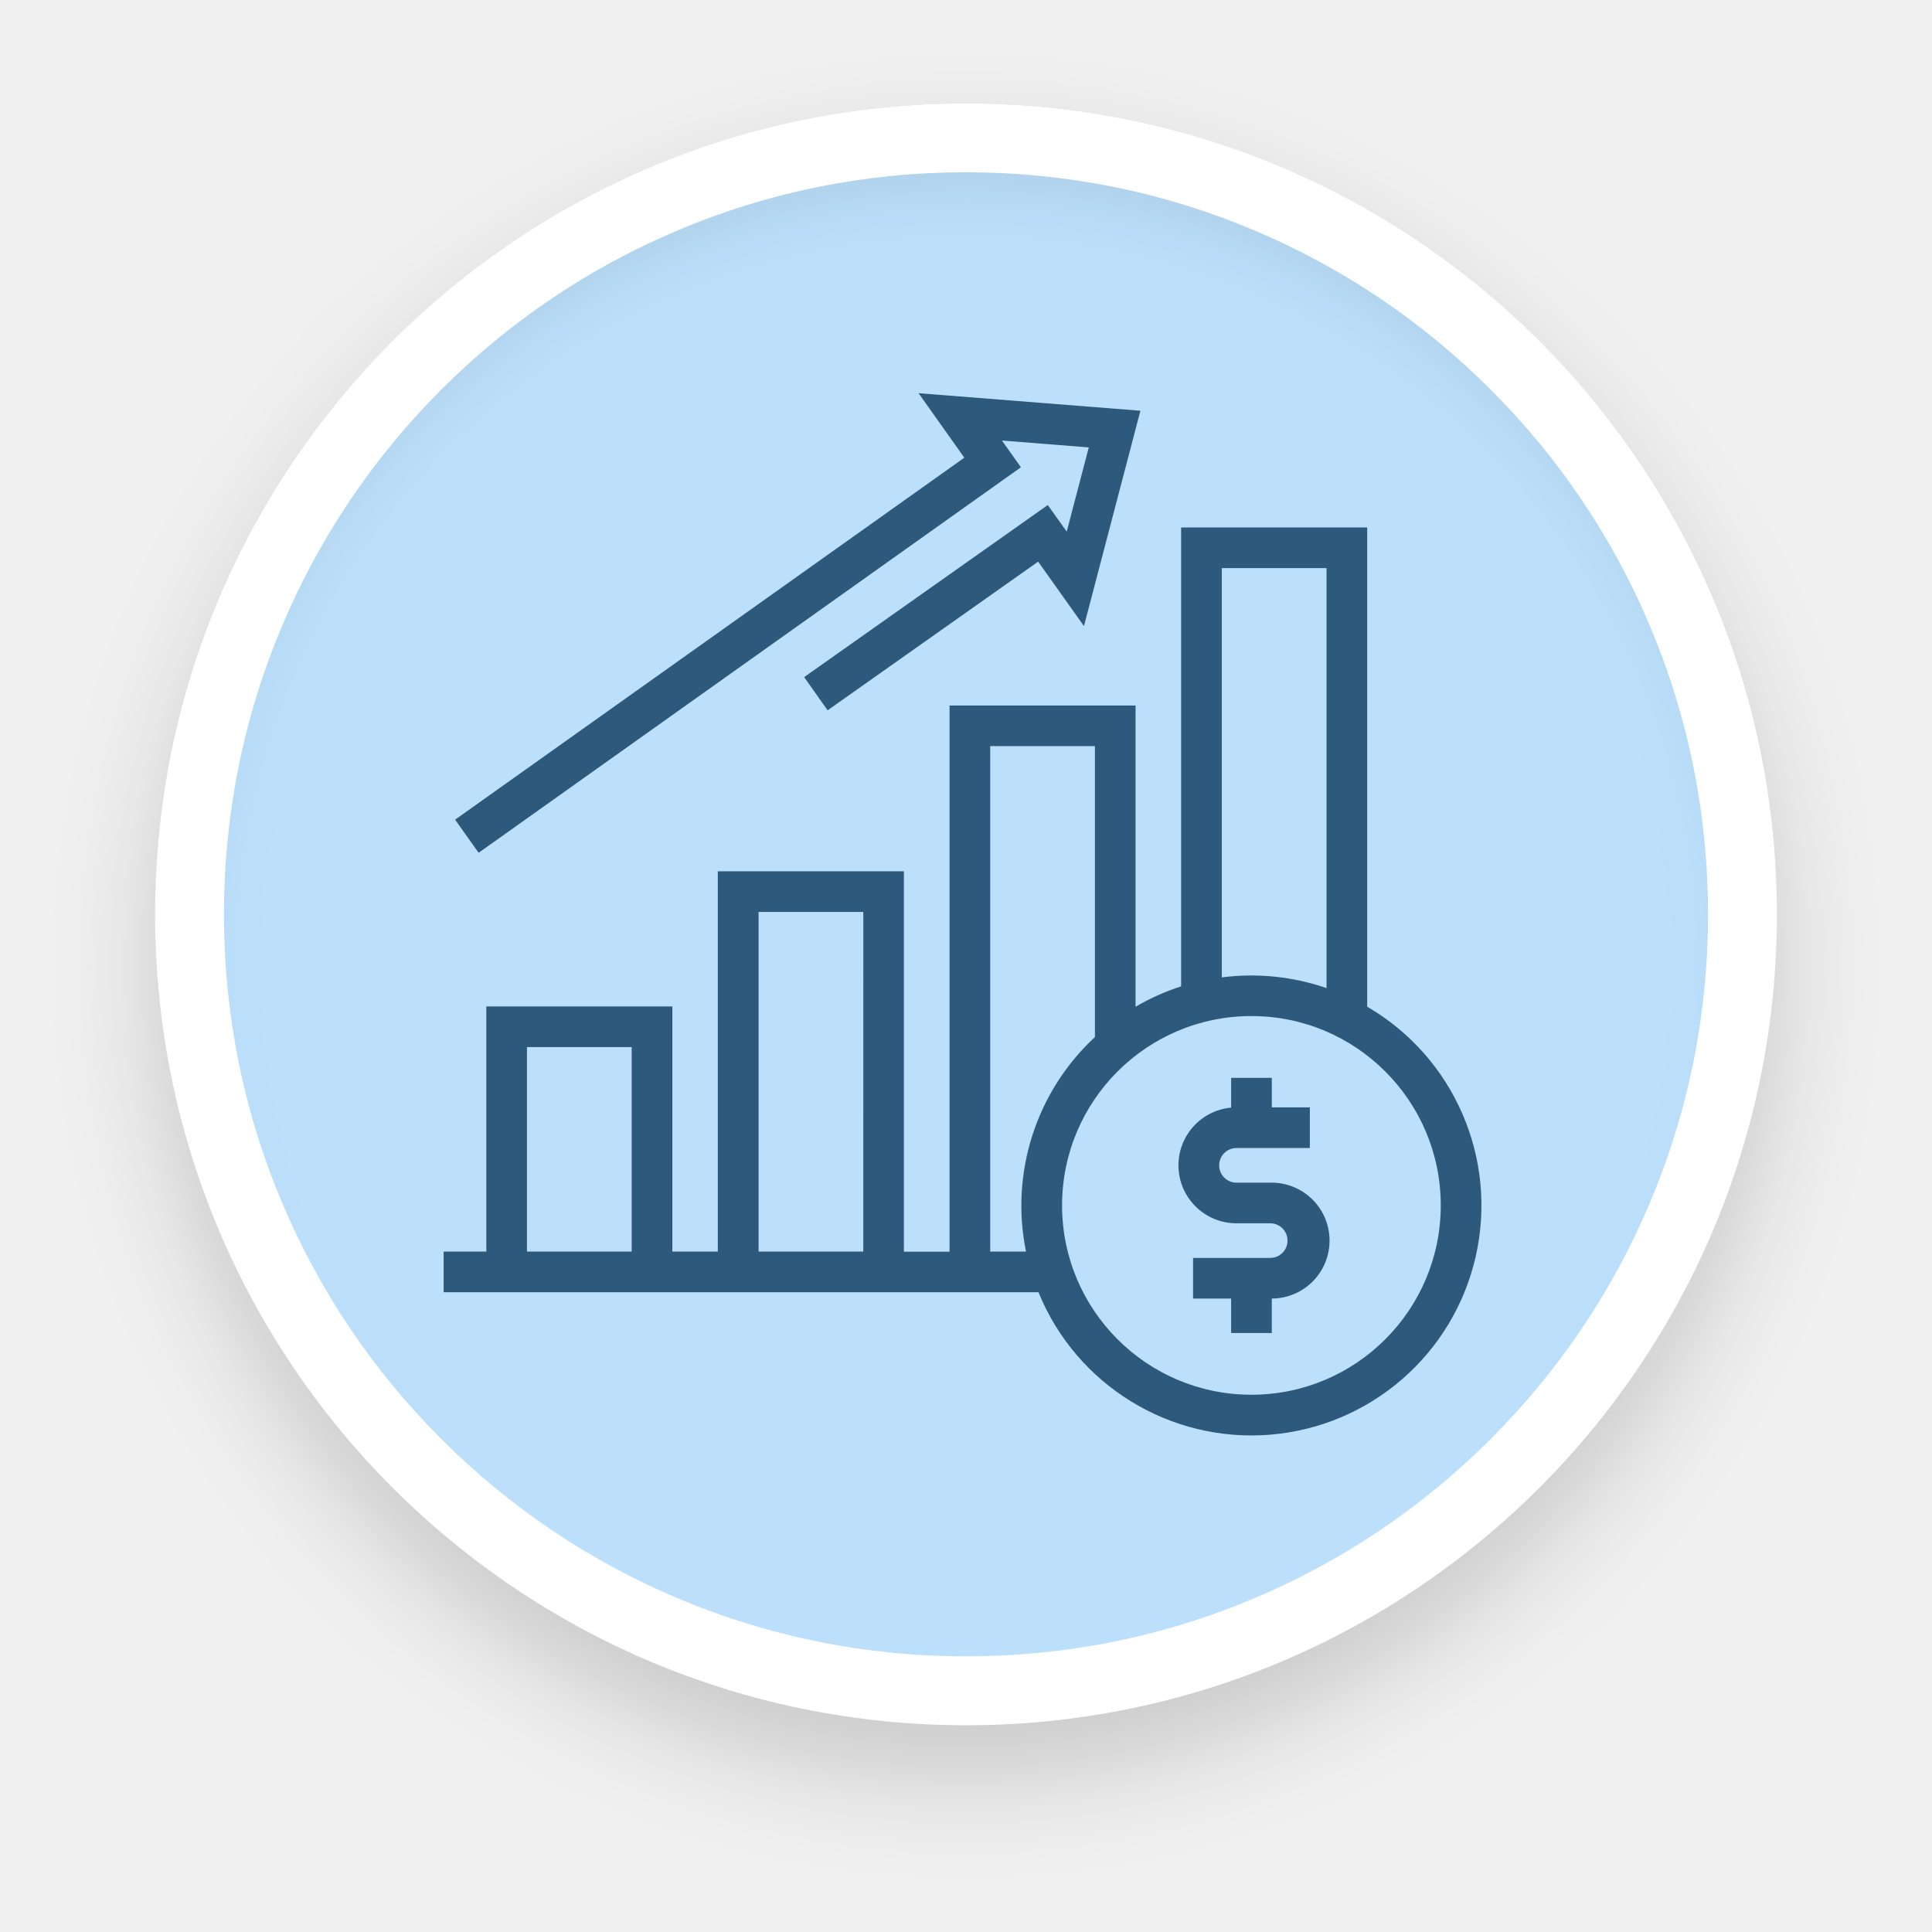
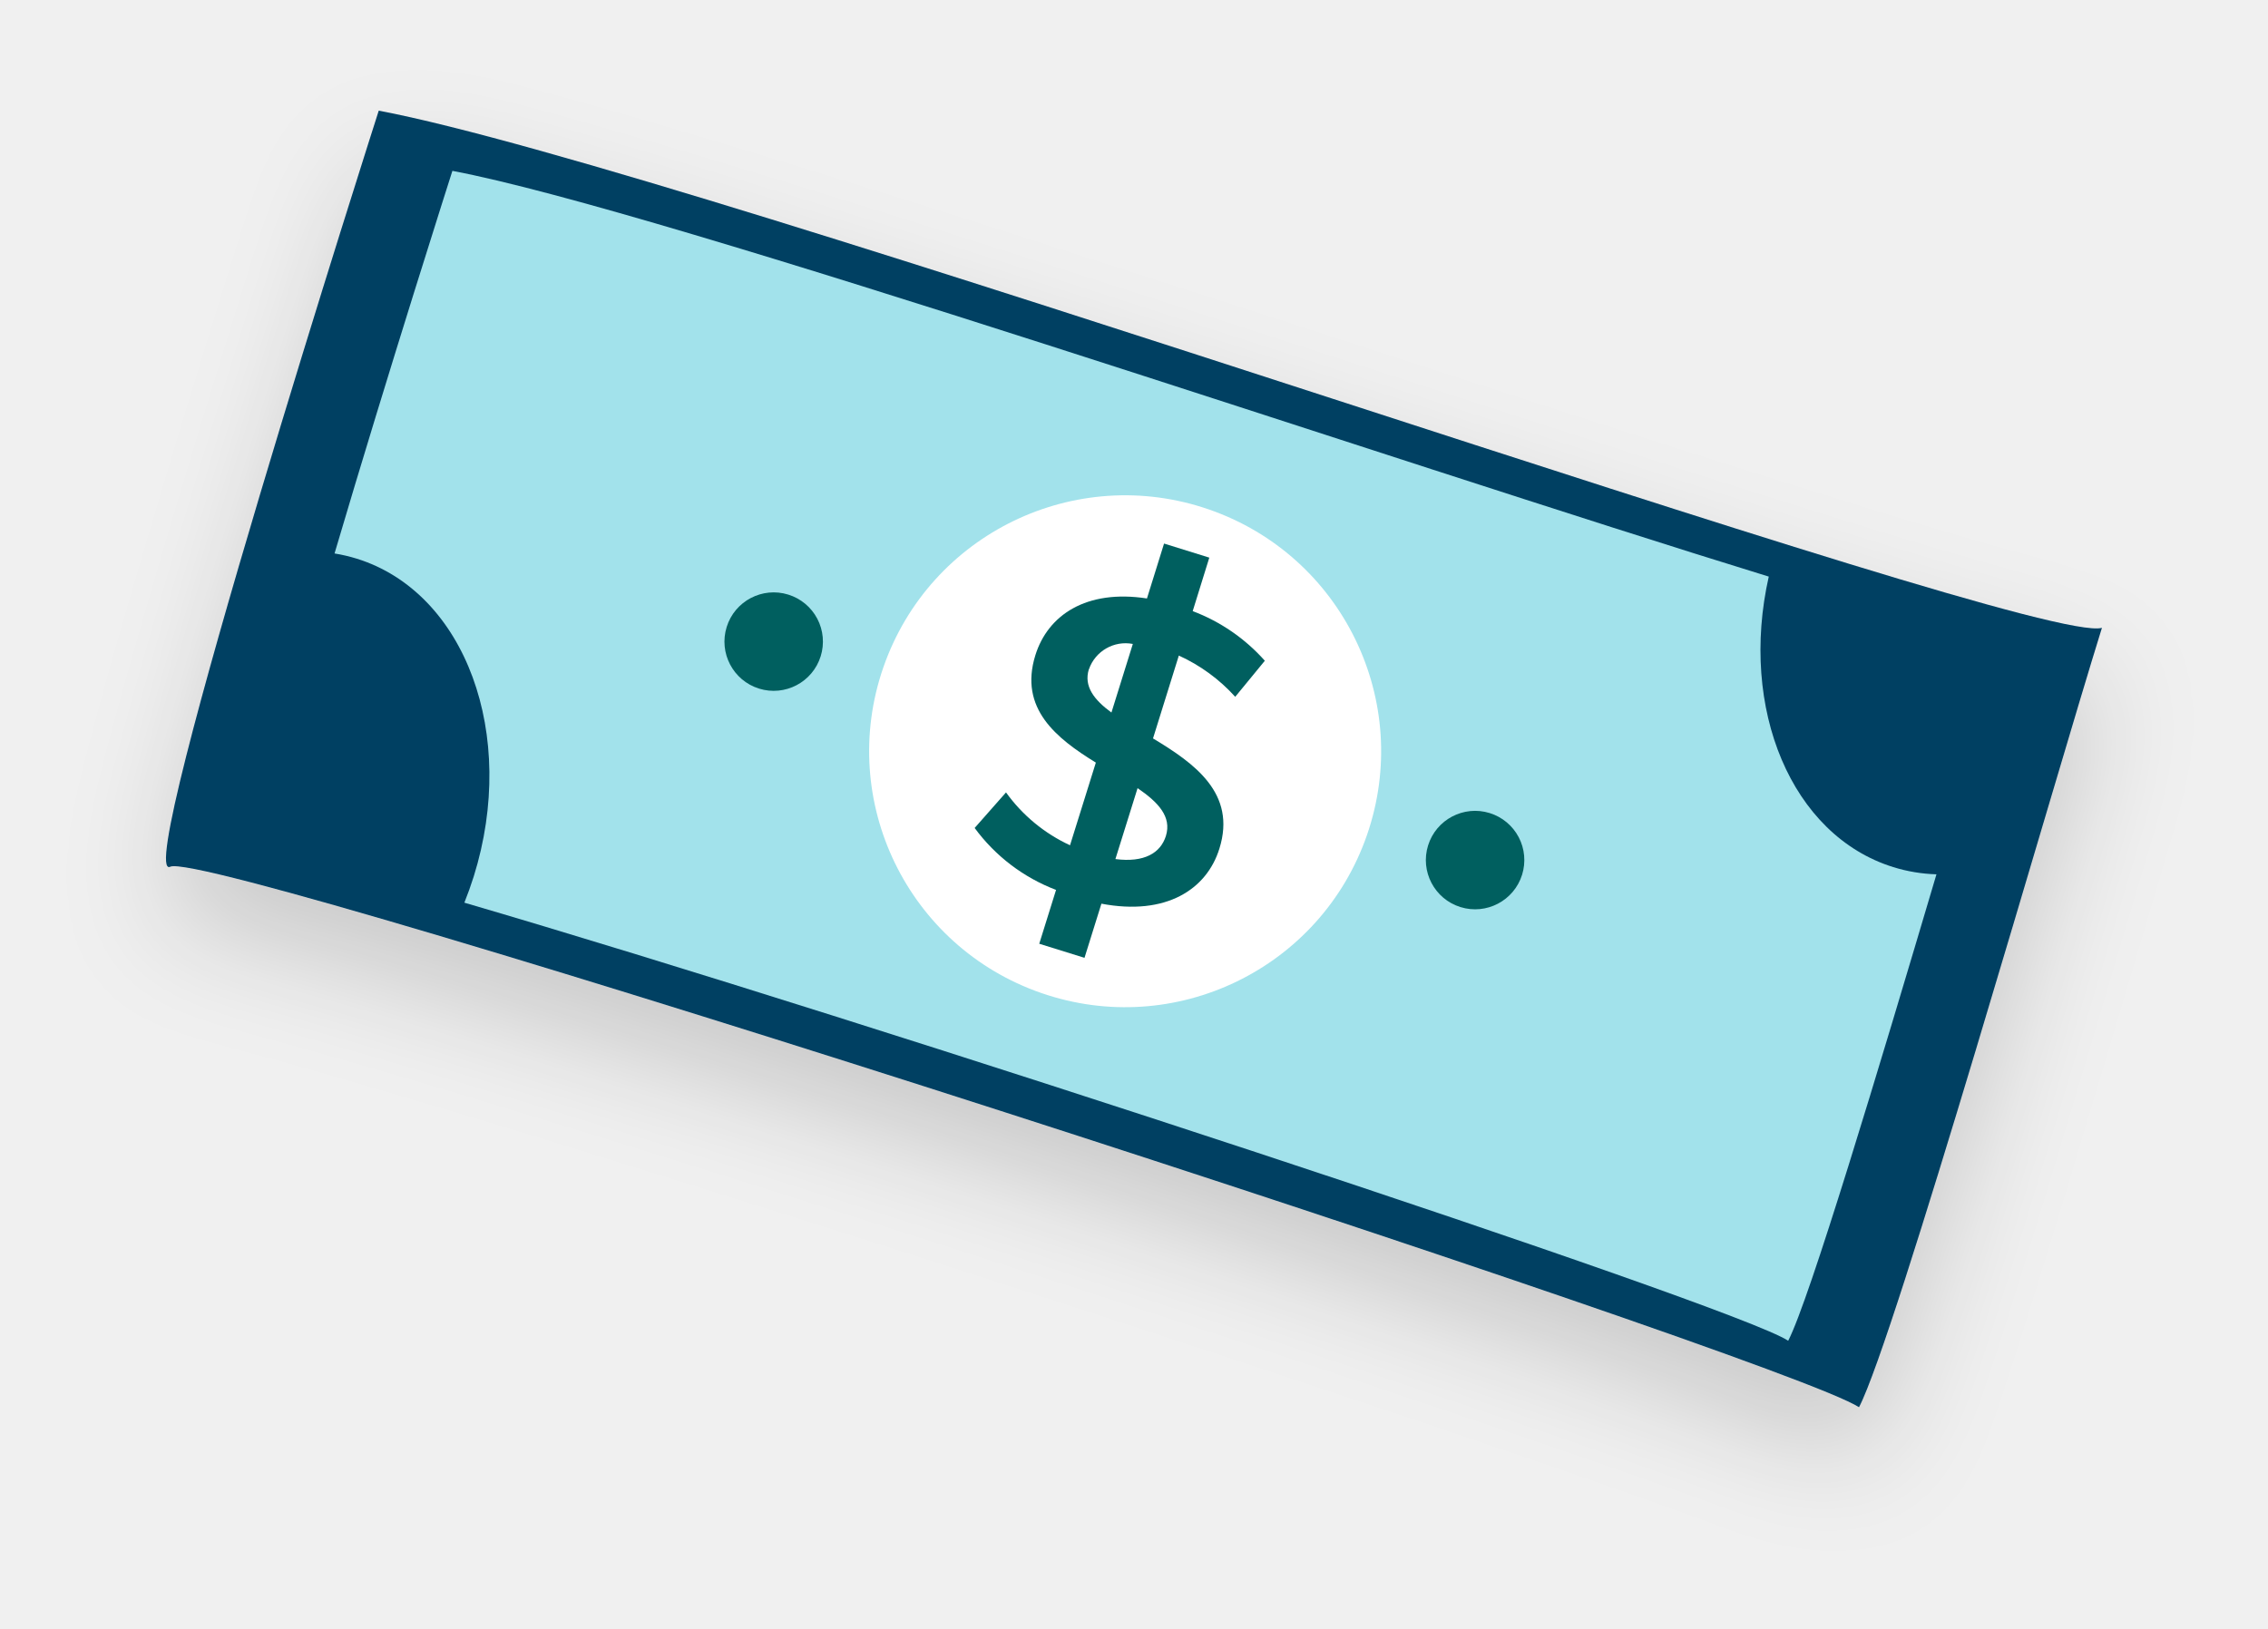
- <svg xmlns="http://www.w3.org/2000/svg" width="112.138" height="112.138" viewBox="0 0 112.138 112.138">
+ <svg xmlns="http://www.w3.org/2000/svg" width="122.951" height="88.302" viewBox="0 0 122.951 88.302">
  <defs>
-     <filter id="Trazado_873829" x="0" y="0" width="112.138" height="112.138" filterUnits="userSpaceOnUse">
+     <filter id="Trazado_1241676" x="0" y="0" width="122.951" height="88.302" filterUnits="userSpaceOnUse">
      <feOffset dy="3" input="SourceAlpha" />
      <feGaussianBlur stdDeviation="3" result="blur" />
      <feFlood flood-opacity="0.161" />
      <feComposite operator="in" in2="blur" />
-     </filter>
-     <filter id="Trazado_873829-2" x="0" y="0" width="112.138" height="112.138" filterUnits="userSpaceOnUse">
-       <feOffset dy="3" input="SourceAlpha" />
-       <feGaussianBlur stdDeviation="3" result="blur-2" />
-       <feFlood flood-opacity="0.161" result="color" />
-       <feComposite operator="out" in="SourceGraphic" in2="blur-2" />
-       <feComposite operator="in" in="color" />
-       <feComposite operator="in" in2="SourceGraphic" />
+       <feComposite in="SourceGraphic" />
    </filter>
  </defs>
-   <g id="Grupo_1099841" data-name="Grupo 1099841" transform="translate(9 6)">
-     <g data-type="innerShadowGroup">
-       <g transform="matrix(1, 0, 0, 1, -9, -6)" filter="url(#Trazado_873829)">
-         <g id="Trazado_873829-3" data-name="Trazado 873829" transform="translate(9 6)" fill="#bce0fc">
-           <path d="M 47.069 92.138 C 40.984 92.138 35.082 90.947 29.527 88.597 C 24.16 86.327 19.34 83.077 15.2 78.938 C 11.061 74.798 7.811 69.978 5.541 64.611 C 3.191 59.056 2 53.154 2 47.069 C 2 40.984 3.191 35.082 5.541 29.527 C 7.811 24.16 11.061 19.34 15.2 15.2 C 19.34 11.061 24.16 7.811 29.527 5.541 C 35.082 3.191 40.984 2 47.069 2 C 53.154 2 59.056 3.191 64.611 5.541 C 69.978 7.811 74.798 11.061 78.938 15.2 C 83.077 19.34 86.327 24.16 88.597 29.527 C 90.947 35.082 92.138 40.984 92.138 47.069 C 92.138 53.154 90.947 59.056 88.597 64.611 C 86.327 69.978 83.077 74.798 78.938 78.938 C 74.798 83.077 69.978 86.327 64.611 88.597 C 59.056 90.947 53.154 92.138 47.069 92.138 Z" stroke="none" />
-           <path d="M 47.069 4 C 41.253 4 35.613 5.138 30.306 7.383 C 25.178 9.552 20.571 12.658 16.615 16.615 C 12.658 20.571 9.552 25.178 7.383 30.306 C 5.138 35.613 4 41.253 4 47.069 C 4 52.885 5.138 58.525 7.383 63.832 C 9.552 68.96 12.658 73.567 16.615 77.523 C 20.571 81.48 25.178 84.586 30.306 86.755 C 35.613 89 41.253 90.138 47.069 90.138 C 52.885 90.138 58.525 89 63.832 86.755 C 68.96 84.586 73.567 81.48 77.523 77.523 C 81.48 73.567 84.586 68.96 86.755 63.832 C 89 58.525 90.138 52.885 90.138 47.069 C 90.138 41.253 89 35.613 86.755 30.306 C 84.586 25.178 81.48 20.571 77.523 16.615 C 73.567 12.658 68.96 9.552 63.832 7.383 C 58.525 5.138 52.885 4 47.069 4 M 47.069 0 C 73.064 0 94.138 21.074 94.138 47.069 C 94.138 73.064 73.064 94.138 47.069 94.138 C 21.074 94.138 0 73.064 0 47.069 C 0 21.074 21.074 0 47.069 0 Z" stroke="none" fill="#fff" />
-         </g>
+   <g id="Grupo_1200749" data-name="Grupo 1200749" transform="translate(9807.626 14390.527)">
+     <g id="Grupo_1200526" data-name="Grupo 1200526" transform="translate(-9798.626 -14384.527)">
+       <g transform="matrix(1, 0, 0, 1, -9, -6)" filter="url(#Trazado_1241676)">
+         <path id="Trazado_1241676-2" data-name="Trazado 1241676" d="M2312.912,392.15c17.064,3.221,89.809,29.122,93.417,28.042-2.644,8.492-11.226,38.547-13.17,42.261-4.127-2.723-89.391-30.341-91.547-29.308s11.3-40.995,11.3-40.995Z" transform="translate(-2292.38 -386.15)" fill="#003f62" />
      </g>
-       <g id="Trazado_873829-4" data-name="Trazado 873829" fill="#bce0fc">
-         <path d="M 47.069 92.138 C 40.984 92.138 35.082 90.947 29.527 88.597 C 24.16 86.327 19.34 83.077 15.2 78.938 C 11.061 74.798 7.811 69.978 5.541 64.611 C 3.191 59.056 2 53.154 2 47.069 C 2 40.984 3.191 35.082 5.541 29.527 C 7.811 24.16 11.061 19.34 15.2 15.2 C 19.34 11.061 24.16 7.811 29.527 5.541 C 35.082 3.191 40.984 2 47.069 2 C 53.154 2 59.056 3.191 64.611 5.541 C 69.978 7.811 74.798 11.061 78.938 15.2 C 83.077 19.34 86.327 24.16 88.597 29.527 C 90.947 35.082 92.138 40.984 92.138 47.069 C 92.138 53.154 90.947 59.056 88.597 64.611 C 86.327 69.978 83.077 74.798 78.938 78.938 C 74.798 83.077 69.978 86.327 64.611 88.597 C 59.056 90.947 53.154 92.138 47.069 92.138 Z" stroke="none" />
-         <path d="M 47.069 4 C 41.253 4 35.613 5.138 30.306 7.383 C 25.178 9.552 20.571 12.658 16.615 16.615 C 12.658 20.571 9.552 25.178 7.383 30.306 C 5.138 35.613 4 41.253 4 47.069 C 4 52.885 5.138 58.525 7.383 63.832 C 9.552 68.96 12.658 73.567 16.615 77.523 C 20.571 81.48 25.178 84.586 30.306 86.755 C 35.613 89 41.253 90.138 47.069 90.138 C 52.885 90.138 58.525 89 63.832 86.755 C 68.96 84.586 73.567 81.48 77.523 77.523 C 81.48 73.567 84.586 68.96 86.755 63.832 C 89 58.525 90.138 52.885 90.138 47.069 C 90.138 41.253 89 35.613 86.755 30.306 C 84.586 25.178 81.48 20.571 77.523 16.615 C 73.567 12.658 68.96 9.552 63.832 7.383 C 58.525 5.138 52.885 4 47.069 4 M 47.069 0 C 73.064 0 94.138 21.074 94.138 47.069 C 94.138 73.064 73.064 94.138 47.069 94.138 C 21.074 94.138 0 73.064 0 47.069 C 0 21.074 21.074 0 47.069 0 Z" stroke="none" />
-       </g>
-       <g transform="matrix(1, 0, 0, 1, -9, -6)" filter="url(#Trazado_873829-2)">
-         <g id="Trazado_873829-5" data-name="Trazado 873829" transform="translate(9 6)" fill="#fff">
-           <path d="M 47.069 92.138 C 40.984 92.138 35.082 90.947 29.527 88.597 C 24.16 86.327 19.34 83.077 15.2 78.938 C 11.061 74.798 7.811 69.978 5.541 64.611 C 3.191 59.056 2 53.154 2 47.069 C 2 40.984 3.191 35.082 5.541 29.527 C 7.811 24.16 11.061 19.34 15.2 15.2 C 19.34 11.061 24.16 7.811 29.527 5.541 C 35.082 3.191 40.984 2 47.069 2 C 53.154 2 59.056 3.191 64.611 5.541 C 69.978 7.811 74.798 11.061 78.938 15.2 C 83.077 19.34 86.327 24.16 88.597 29.527 C 90.947 35.082 92.138 40.984 92.138 47.069 C 92.138 53.154 90.947 59.056 88.597 64.611 C 86.327 69.978 83.077 74.798 78.938 78.938 C 74.798 83.077 69.978 86.327 64.611 88.597 C 59.056 90.947 53.154 92.138 47.069 92.138 Z" stroke="none" />
-           <path d="M 47.069 4 C 41.253 4 35.613 5.138 30.306 7.383 C 25.178 9.552 20.571 12.658 16.615 16.615 C 12.658 20.571 9.552 25.178 7.383 30.306 C 5.138 35.613 4 41.253 4 47.069 C 4 52.885 5.138 58.525 7.383 63.832 C 9.552 68.96 12.658 73.567 16.615 77.523 C 20.571 81.48 25.178 84.586 30.306 86.755 C 35.613 89 41.253 90.138 47.069 90.138 C 52.885 90.138 58.525 89 63.832 86.755 C 68.96 84.586 73.567 81.48 77.523 77.523 C 81.48 73.567 84.586 68.96 86.755 63.832 C 89 58.525 90.138 52.885 90.138 47.069 C 90.138 41.253 89 35.613 86.755 30.306 C 84.586 25.178 81.48 20.571 77.523 16.615 C 73.567 12.658 68.96 9.552 63.832 7.383 C 58.525 5.138 52.885 4 47.069 4 M 47.069 0 C 73.064 0 94.138 21.074 94.138 47.069 C 94.138 73.064 73.064 94.138 47.069 94.138 C 21.074 94.138 0 73.064 0 47.069 C 0 21.074 21.074 0 47.069 0 Z" stroke="none" />
-         </g>
-       </g>
-       <g id="Trazado_873829-6" data-name="Trazado 873829" fill="none">
-         <path d="M 47.069 92.138 C 40.984 92.138 35.082 90.947 29.527 88.597 C 24.16 86.327 19.34 83.077 15.2 78.938 C 11.061 74.798 7.811 69.978 5.541 64.611 C 3.191 59.056 2 53.154 2 47.069 C 2 40.984 3.191 35.082 5.541 29.527 C 7.811 24.16 11.061 19.34 15.2 15.2 C 19.34 11.061 24.16 7.811 29.527 5.541 C 35.082 3.191 40.984 2 47.069 2 C 53.154 2 59.056 3.191 64.611 5.541 C 69.978 7.811 74.798 11.061 78.938 15.2 C 83.077 19.34 86.327 24.16 88.597 29.527 C 90.947 35.082 92.138 40.984 92.138 47.069 C 92.138 53.154 90.947 59.056 88.597 64.611 C 86.327 69.978 83.077 74.798 78.938 78.938 C 74.798 83.077 69.978 86.327 64.611 88.597 C 59.056 90.947 53.154 92.138 47.069 92.138 Z" stroke="none" />
-         <path d="M 47.069 4 C 41.253 4 35.613 5.138 30.306 7.383 C 25.178 9.552 20.571 12.658 16.615 16.615 C 12.658 20.571 9.552 25.178 7.383 30.306 C 5.138 35.613 4 41.253 4 47.069 C 4 52.885 5.138 58.525 7.383 63.832 C 9.552 68.96 12.658 73.567 16.615 77.523 C 20.571 81.48 25.178 84.586 30.306 86.755 C 35.613 89 41.253 90.138 47.069 90.138 C 52.885 90.138 58.525 89 63.832 86.755 C 68.96 84.586 73.567 81.48 77.523 77.523 C 81.48 73.567 84.586 68.96 86.755 63.832 C 89 58.525 90.138 52.885 90.138 47.069 C 90.138 41.253 89 35.613 86.755 30.306 C 84.586 25.178 81.48 20.571 77.523 16.615 C 73.567 12.658 68.96 9.552 63.832 7.383 C 58.525 5.138 52.885 4 47.069 4 M 47.069 0 C 73.064 0 94.138 21.074 94.138 47.069 C 94.138 73.064 73.064 94.138 47.069 94.138 C 21.074 94.138 0 73.064 0 47.069 C 0 21.074 21.074 0 47.069 0 Z" stroke="none" fill="#fff" />
-       </g>
+       <path id="Trazado_1241677" data-name="Trazado 1241677" d="M2397.42,461.741c-2.893-1.912-49.985-17.382-71.76-23.75.186-.466.355-.938.509-1.425,2.395-7.677-.45-15.4-6.347-17.229a8.783,8.783,0,0,0-1.2-.281c2.93-9.933,6.389-20.746,6.389-20.746,11.443,2.162,50.653,15.629,71.362,22-1.616,7.163,1.224,14.029,6.744,15.751a8.743,8.743,0,0,0,2.347.392c-3.115,10.5-6.887,23.083-8.042,25.3Z" transform="translate(-2309.486 -395.046)" fill="#a2e2eb" />
+       <circle id="Elipse_12363" data-name="Elipse 12363" cx="13.875" cy="13.875" r="13.875" transform="translate(34.338 43.293) rotate(-70.86)" fill="#fff" />
+       <path id="Trazado_1241678" data-name="Trazado 1241678" d="M2397.4,453c.938-3-1.362-4.625-3.6-5.971l1.4-4.493a9.315,9.315,0,0,1,3.057,2.236l1.605-1.955a9.925,9.925,0,0,0-3.91-2.691l.9-2.9-2.453-.763-.927,2.977c-3.3-.509-5.377.911-6.05,3.078-.9,2.893,1.144,4.508,3.279,5.822l-1.4,4.482a8.843,8.843,0,0,1-3.47-2.866l-1.7,1.928a9.79,9.79,0,0,0,4.413,3.359l-.911,2.919,2.453.763.917-2.935C2394.5,456.655,2396.712,455.224,2397.4,453Zm-7.073-9.722a2.1,2.1,0,0,1,2.379-1.372l-1.16,3.719c-.937-.689-1.51-1.415-1.224-2.347Zm1.436,10.288,1.2-3.841c1.118.763,1.86,1.547,1.536,2.591C2394.211,453.238,2393.332,453.773,2391.764,453.571Z" transform="translate(-2340.294 -412.99)" fill="#005f5f" />
    </g>
-     <g id="increase_12411288" transform="translate(16.75 16.822)">
-       <path id="Trazado_873825" data-name="Trazado 873825" d="M8.064,26.676,39.54,4.3l-1.1-1.553,5.039.4L42.2,8.033,41.1,6.491,26.959,16.479l1.361,1.928,12.22-8.63L43.2,13.518l3.276-12.5L33.6,0l2.655,3.744L6.7,24.753Z" transform="translate(-6.034 0)" fill="#2c597c" />
-       <path id="Trazado_873826" data-name="Trazado 873826" d="M367.4,342.4h-1.96a1,1,0,1,1,0-2.009H369.7v-2.36h-2.209v-1.715h-2.361v1.729a3.364,3.364,0,0,0,.309,6.714h1.96a1,1,0,1,1,0,2.009h-4.478v2.36h2.209v2h2.36v-2a3.364,3.364,0,1,0-.092-6.727Z" transform="translate(-319.422 -296.578)" fill="#2c597c" />
-       <path id="Trazado_873827" data-name="Trazado 873827" d="M54.691,93.781V65.965h-10.8V92.6a13.289,13.289,0,0,0-2.645,1.183V76.3H30.45v31.7H27.8V85.921h-10.8v22.072H14.361V93.765H3.563v14.228H1.086v2.36H35.611a13.349,13.349,0,1,0,19.08-16.572ZM12,107.993H5.923V96.125H12Zm13.443,0H19.366V88.281h6.078ZM46.253,68.325h6.078V92.7a13.374,13.374,0,0,0-6.078-.621ZM34.892,107.993H32.81V78.655h6.078V95.542a13.345,13.345,0,0,0-4,12.452Zm13.079,8.31a10.99,10.99,0,1,1,10.99-10.99,10.99,10.99,0,0,1-10.99,10.99Z" transform="translate(-1.086 -58.171)" fill="#2c597c" />
+     <g id="Grupo_1200527" data-name="Grupo 1200527" transform="translate(-9768.354 -14358.408)">
+       <path id="Trazado_1241679" data-name="Trazado 1241679" d="M2435.508,467.274a2.669,2.669,0,1,1-1.754-3.343A2.667,2.667,0,0,1,2435.508,467.274Z" transform="translate(-2392.266 -451.963)" fill="#005f5f" />
+       <path id="Trazado_1241680" data-name="Trazado 1241680" d="M2363.738,444.914a2.669,2.669,0,1,1-1.754-3.343A2.667,2.667,0,0,1,2363.738,444.914Z" transform="translate(-2358.52 -441.449)" fill="#005f5f" />
    </g>
  </g>
</svg>
